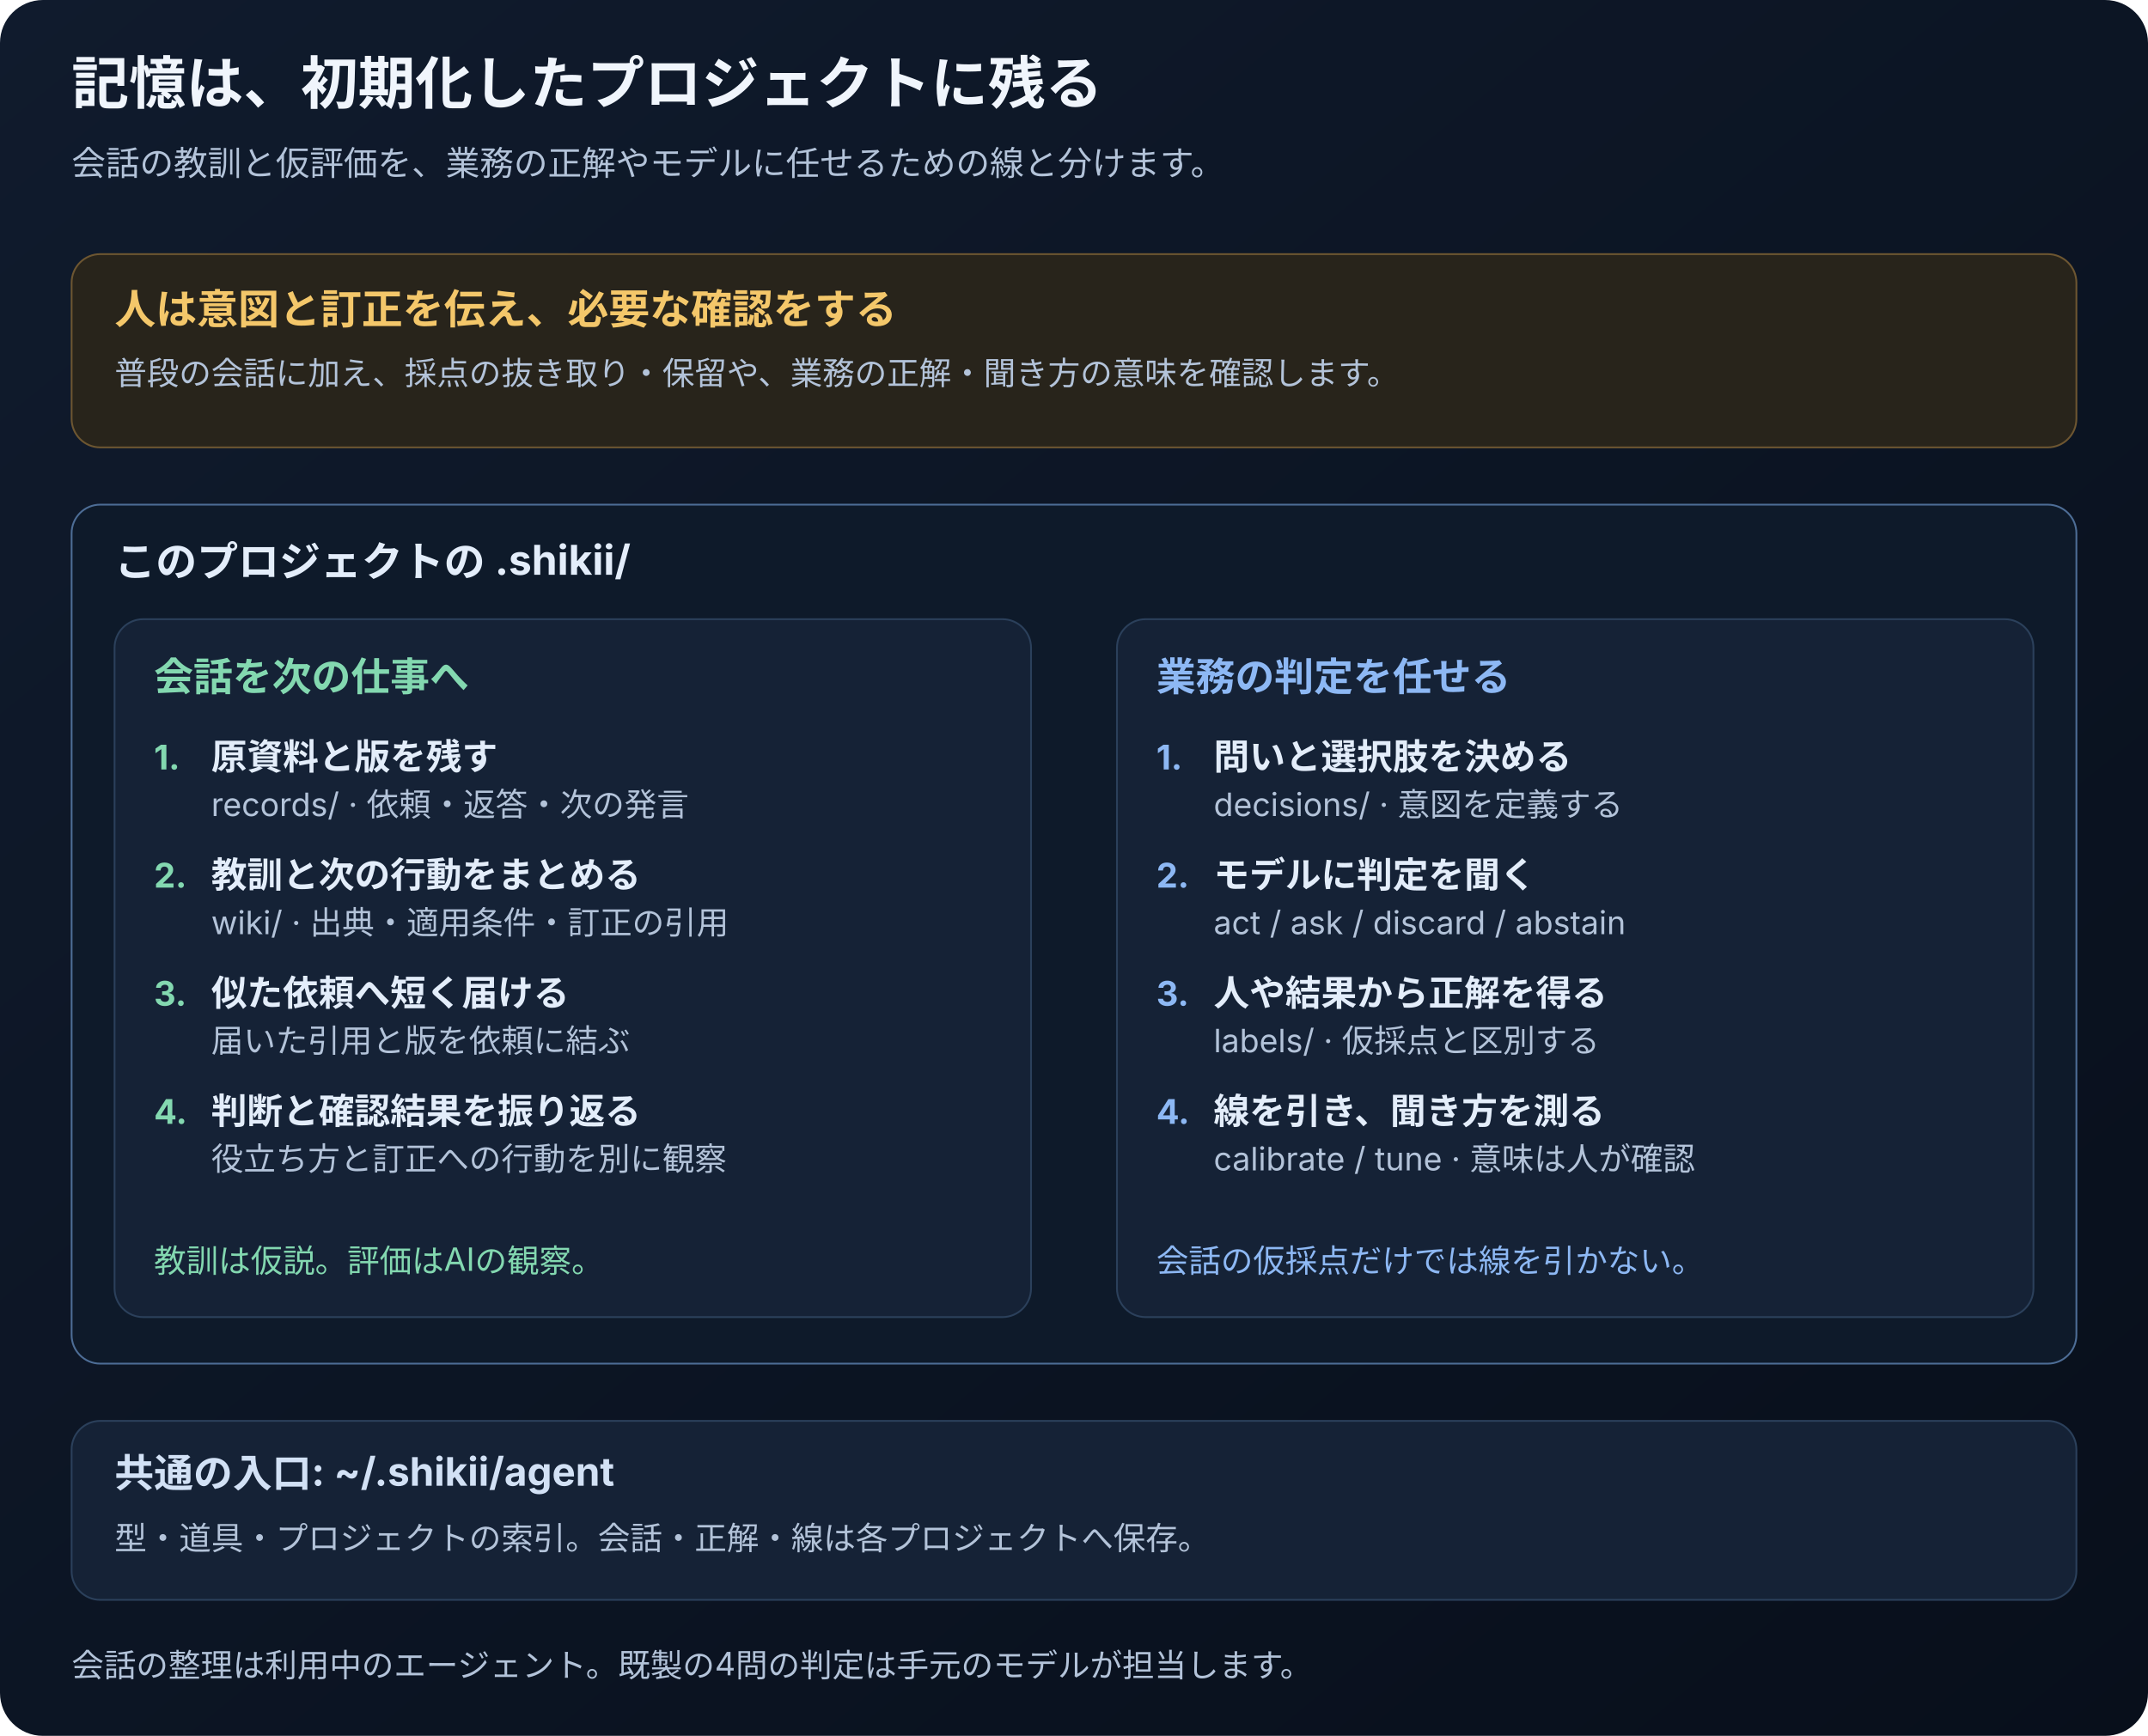
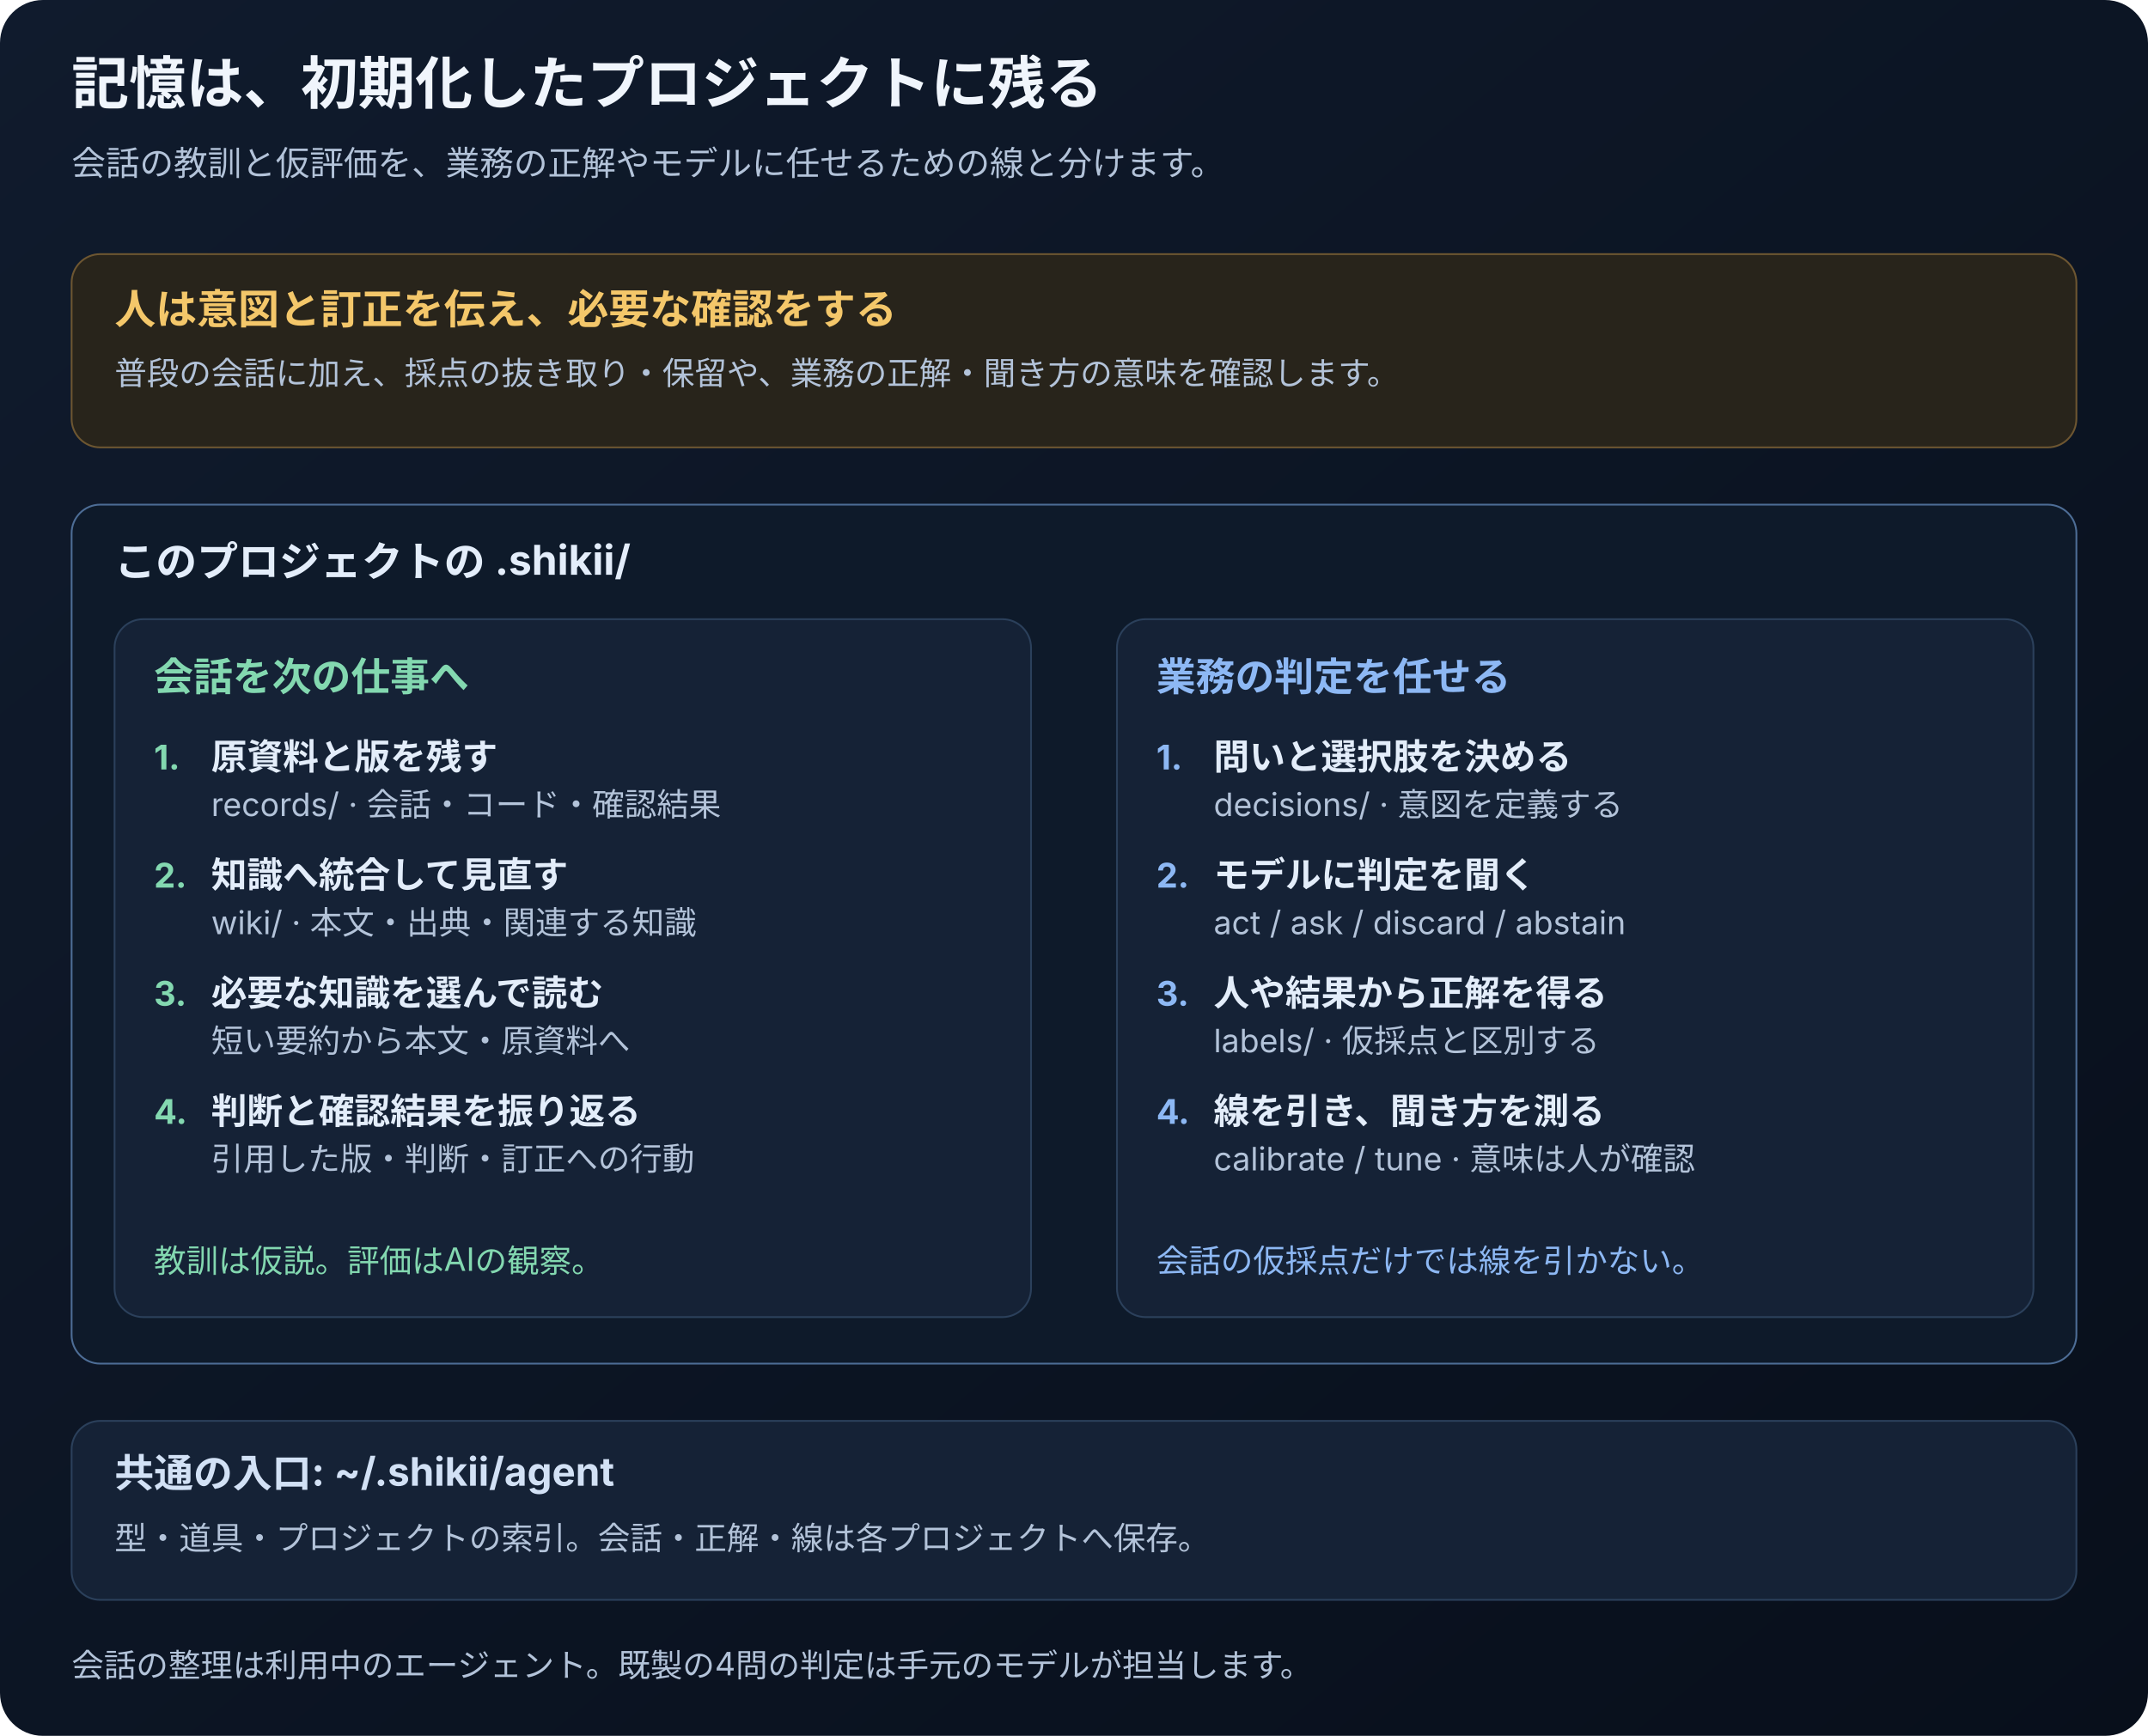
<svg xmlns="http://www.w3.org/2000/svg" width="1200" height="970" viewBox="0 0 1200 970" role="img" aria-labelledby="title desc" lang="ja" font-family="-apple-system, BlinkMacSystemFont, 'Hiragino Sans', 'Noto Sans JP', 'Segoe UI', sans-serif">
  <defs>
    <linearGradient id="bg" x2="1" y2="1">
      <stop stop-color="#101b2d" />
      <stop offset="1" stop-color="#080f1b" />
    </linearGradient>
    <marker id="arrow" viewBox="0 0 10 10" refX="9" refY="5" markerWidth="7" markerHeight="7" orient="auto">
      <path d="M 0 0 L 10 5 L 0 10" fill="none" stroke="#7d93af" stroke-width="1.5" />
    </marker>
  </defs>
  <rect width="1200" height="970" rx="24" fill="url(#bg)" />
  <text x="40" y="58" font-size="32" font-weight="700" fill="#f0f5fc">記憶は、初期化したプロジェクトに残る</text>
  <text x="40" y="98" font-size="19" font-weight="400" fill="#b3c3d9">会話の教訓と仮評価を、業務の正解やモデルに任せるための線と分けます。</text>
  <rect x="40" y="142" width="1120" height="108" rx="16" fill="#28241b" stroke="#6d5631" />
  <text x="64" y="181" font-size="23" font-weight="700" fill="#f4c76a">人は意図と訂正を伝え、必要な確認をする</text>
  <text x="64" y="215" font-size="18" font-weight="400" fill="#b3c3d9">普段の会話に加え、採点の抜き取り・保留や、業務の正解・聞き方の意味を確認します。</text>
  <rect x="40" y="282" width="1120" height="480" rx="16" fill="#0e1a2a" stroke="#4d6d96" />
  <text x="64" y="322" font-size="23" font-weight="700" fill="#e3edfa">このプロジェクトの .shikii/</text>
  <rect x="64" y="346" width="512" height="390" rx="16" fill="#152236" stroke="#2b405b" />
  <text x="86" y="386" font-size="22" font-weight="700" fill="#83d8b0">会話を次の仕事へ</text>
  <text x="86" y="430" font-size="19" font-weight="700" fill="#83d8b0">1.</text>
  <text x="118" y="430" font-size="20" font-weight="600" fill="#e3edfa">原資料と版を残す</text>
-   <text x="118" y="456" font-size="18" font-weight="400" fill="#b3c3d9">records/ · 依頼・返答・次の発言</text>
+   <text x="118" y="456" font-size="18" font-weight="400" fill="#b3c3d9">records/ · 会話・コード・確認結果</text>
  <text x="86" y="496" font-size="19" font-weight="700" fill="#83d8b0">2.</text>
-   <text x="118" y="496" font-size="20" font-weight="600" fill="#e3edfa">教訓と次の行動をまとめる</text>
-   <text x="118" y="522" font-size="18" font-weight="400" fill="#b3c3d9">wiki/ · 出典・適用条件・訂正の引用</text>
+   <text x="118" y="496" font-size="20" font-weight="600" fill="#e3edfa">知識へ統合して見直す</text>
+   <text x="118" y="522" font-size="18" font-weight="400" fill="#b3c3d9">wiki/ · 本文・出典・関連する知識</text>
  <text x="86" y="562" font-size="19" font-weight="700" fill="#83d8b0">3.</text>
-   <text x="118" y="562" font-size="20" font-weight="600" fill="#e3edfa">似た依頼へ短く届ける</text>
-   <text x="118" y="588" font-size="18" font-weight="400" fill="#b3c3d9">届いた引用と版を依頼に結ぶ</text>
+   <text x="118" y="562" font-size="20" font-weight="600" fill="#e3edfa">必要な知識を選んで読む</text>
+   <text x="118" y="588" font-size="18" font-weight="400" fill="#b3c3d9">短い要約から本文・原資料へ</text>
  <text x="86" y="628" font-size="19" font-weight="700" fill="#83d8b0">4.</text>
  <text x="118" y="628" font-size="20" font-weight="600" fill="#e3edfa">判断と確認結果を振り返る</text>
-   <text x="118" y="654" font-size="18" font-weight="400" fill="#b3c3d9">役立ち方と訂正への行動を別に観察</text>
+   <text x="118" y="654" font-size="18" font-weight="400" fill="#b3c3d9">引用した版・判断・訂正への行動</text>
  <text x="86" y="711" font-size="18" font-weight="400" fill="#83d8b0">教訓は仮説。評価はAIの観察。</text>
  <rect x="624" y="346" width="512" height="390" rx="16" fill="#152236" stroke="#2b405b" />
  <text x="646" y="386" font-size="22" font-weight="700" fill="#8db8f4">業務の判定を任せる</text>
  <text x="646" y="430" font-size="19" font-weight="700" fill="#8db8f4">1.</text>
  <text x="678" y="430" font-size="20" font-weight="600" fill="#e3edfa">問いと選択肢を決める</text>
  <text x="678" y="456" font-size="18" font-weight="400" fill="#b3c3d9">decisions/ · 意図を定義する</text>
  <text x="646" y="496" font-size="19" font-weight="700" fill="#8db8f4">2.</text>
  <text x="678" y="496" font-size="20" font-weight="600" fill="#e3edfa">モデルに判定を聞く</text>
  <text x="678" y="522" font-size="18" font-weight="400" fill="#b3c3d9">act / ask / discard / abstain</text>
  <text x="646" y="562" font-size="19" font-weight="700" fill="#8db8f4">3.</text>
  <text x="678" y="562" font-size="20" font-weight="600" fill="#e3edfa">人や結果から正解を得る</text>
  <text x="678" y="588" font-size="18" font-weight="400" fill="#b3c3d9">labels/ · 仮採点と区別する</text>
  <text x="646" y="628" font-size="19" font-weight="700" fill="#8db8f4">4.</text>
  <text x="678" y="628" font-size="20" font-weight="600" fill="#e3edfa">線を引き、聞き方を測る</text>
  <text x="678" y="654" font-size="18" font-weight="400" fill="#b3c3d9">calibrate / tune · 意味は人が確認</text>
  <text x="646" y="711" font-size="18" font-weight="400" fill="#8db8f4">会話の仮採点だけでは線を引かない。</text>
  <rect x="40" y="794" width="1120" height="100" rx="16" fill="#152236" stroke="#2b405b" />
  <text x="64" y="831" font-size="22" font-weight="700" fill="#d2e1f5">共通の入口: ~/.shikii/agent</text>
  <text x="64" y="866" font-size="18" font-weight="400" fill="#b3c3d9">型・道具・プロジェクトの索引。会話・正解・線は各プロジェクトへ保存。</text>
  <text x="40" y="937" font-size="18" font-weight="400" fill="#b3c3d9">会話の整理は利用中のエージェント。既製の4問の判定は手元のモデルが担当します。</text>
</svg>
